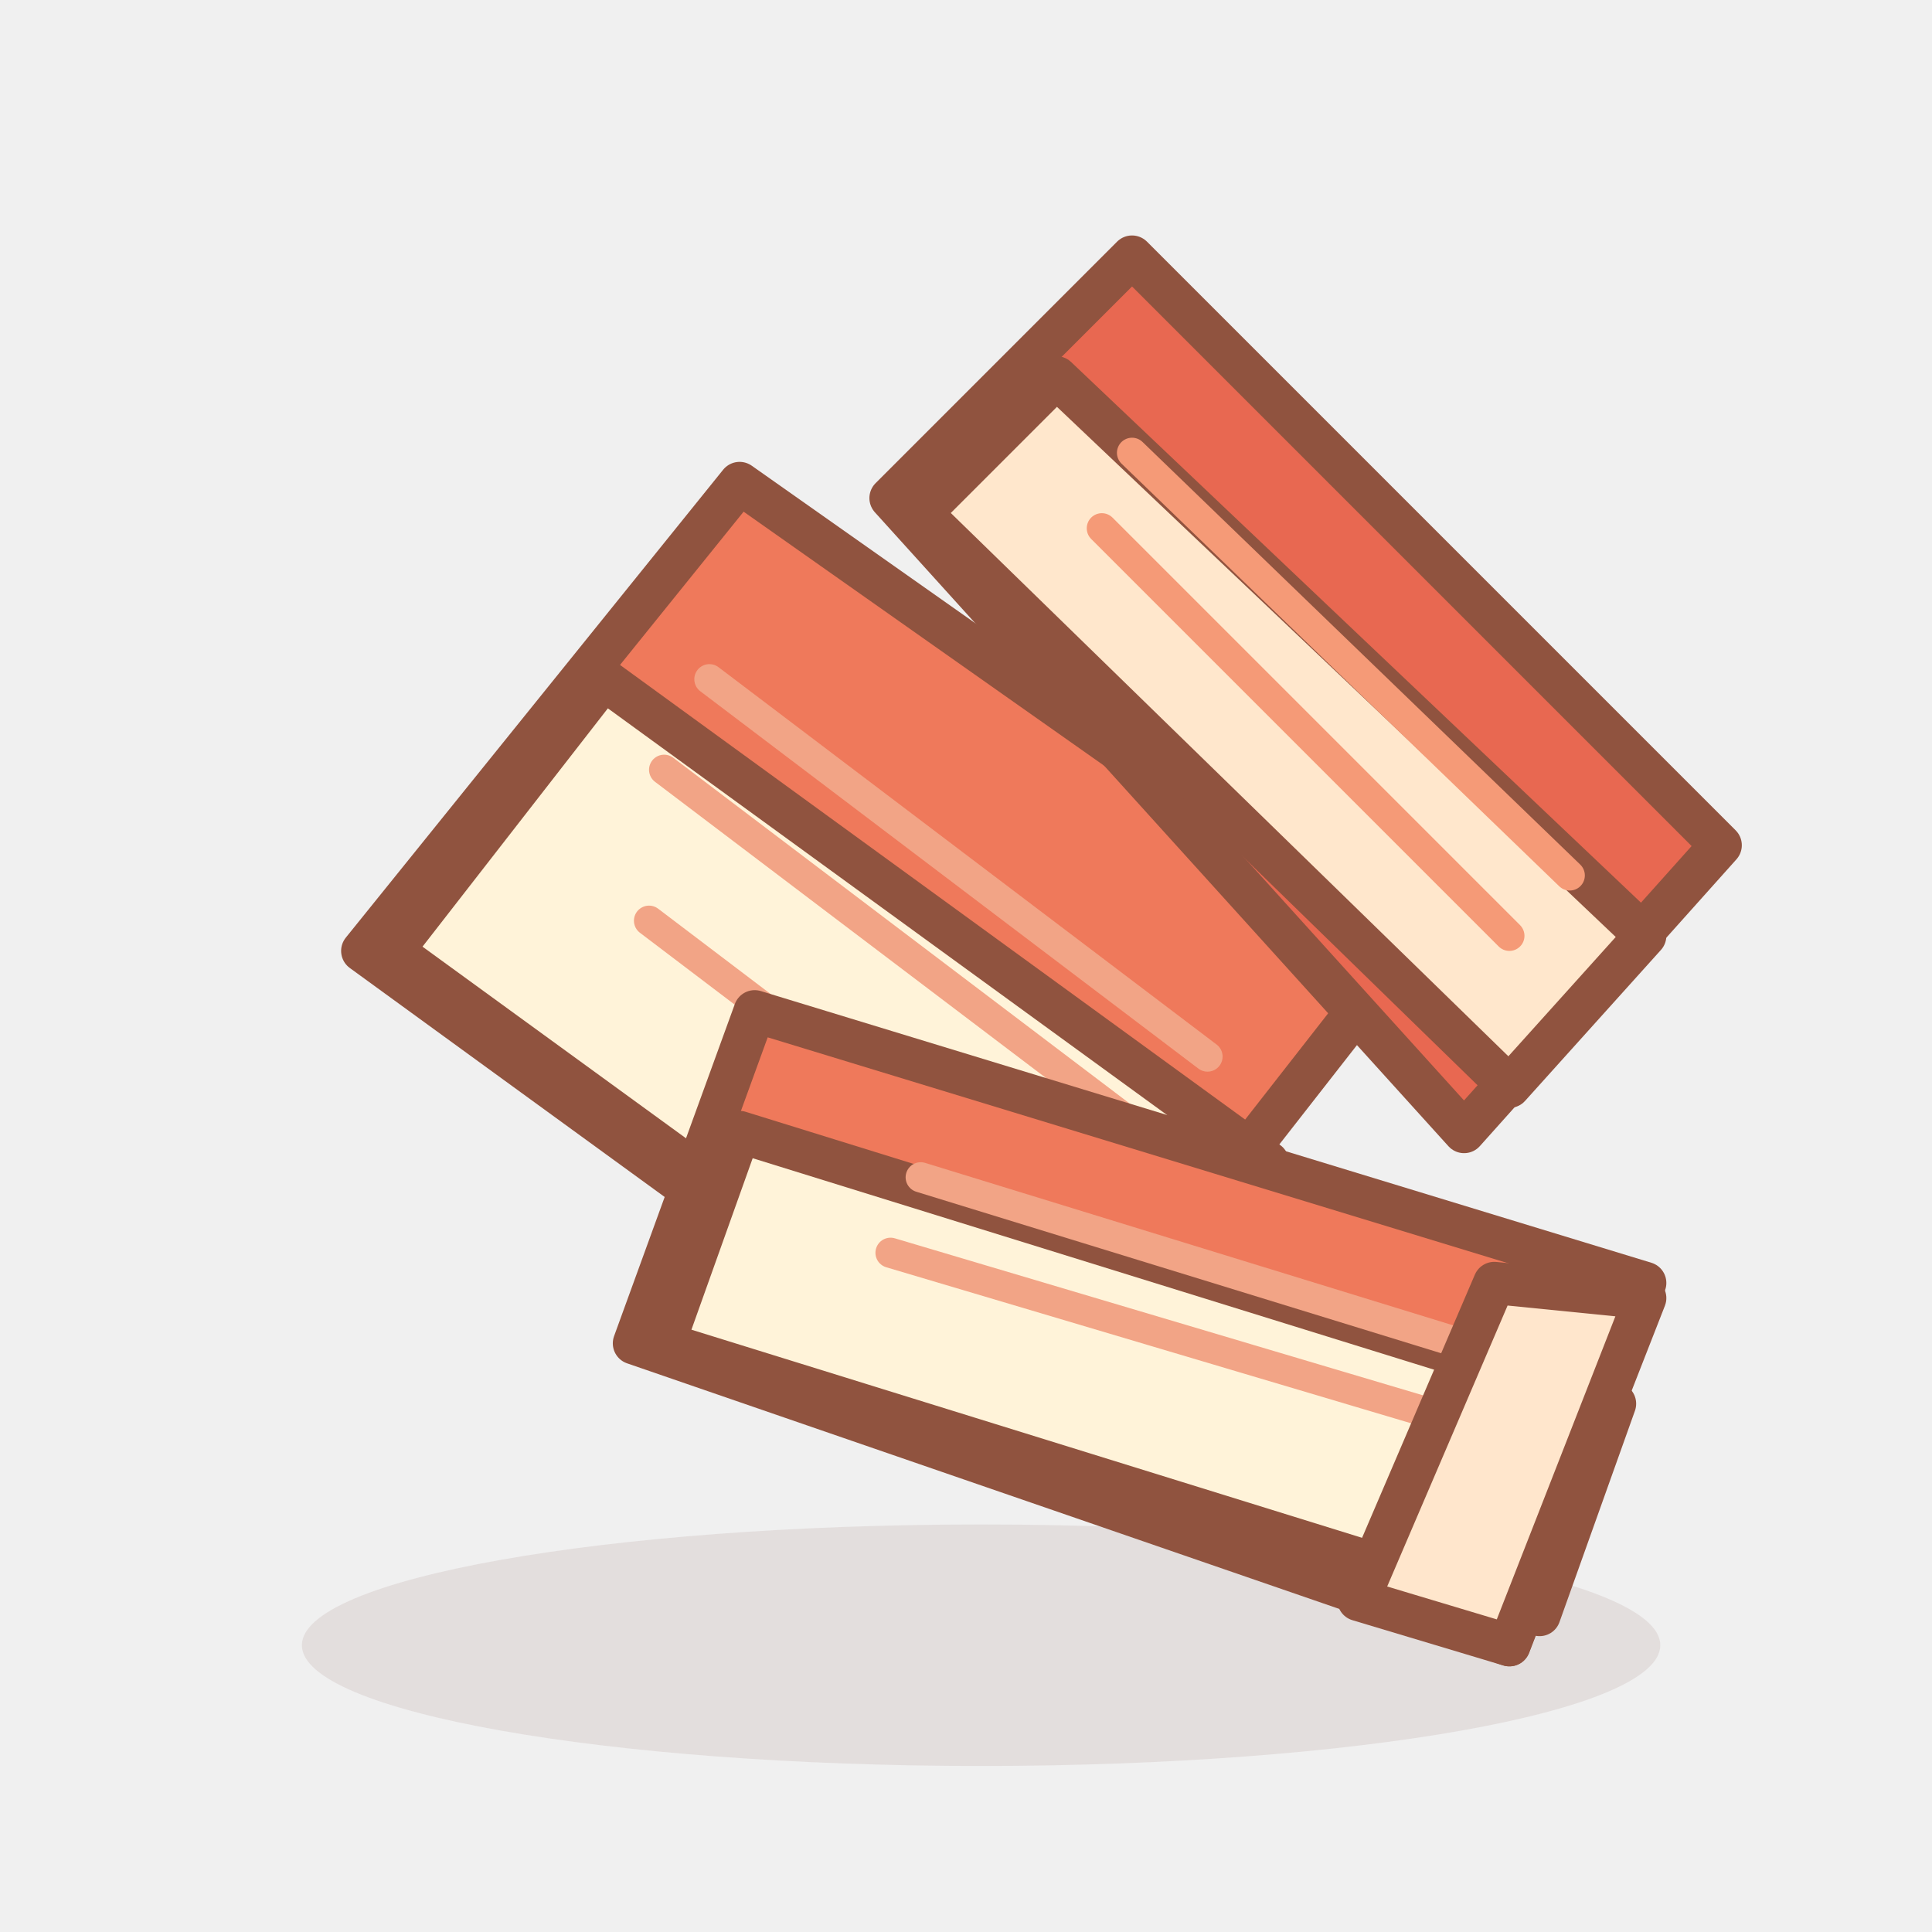
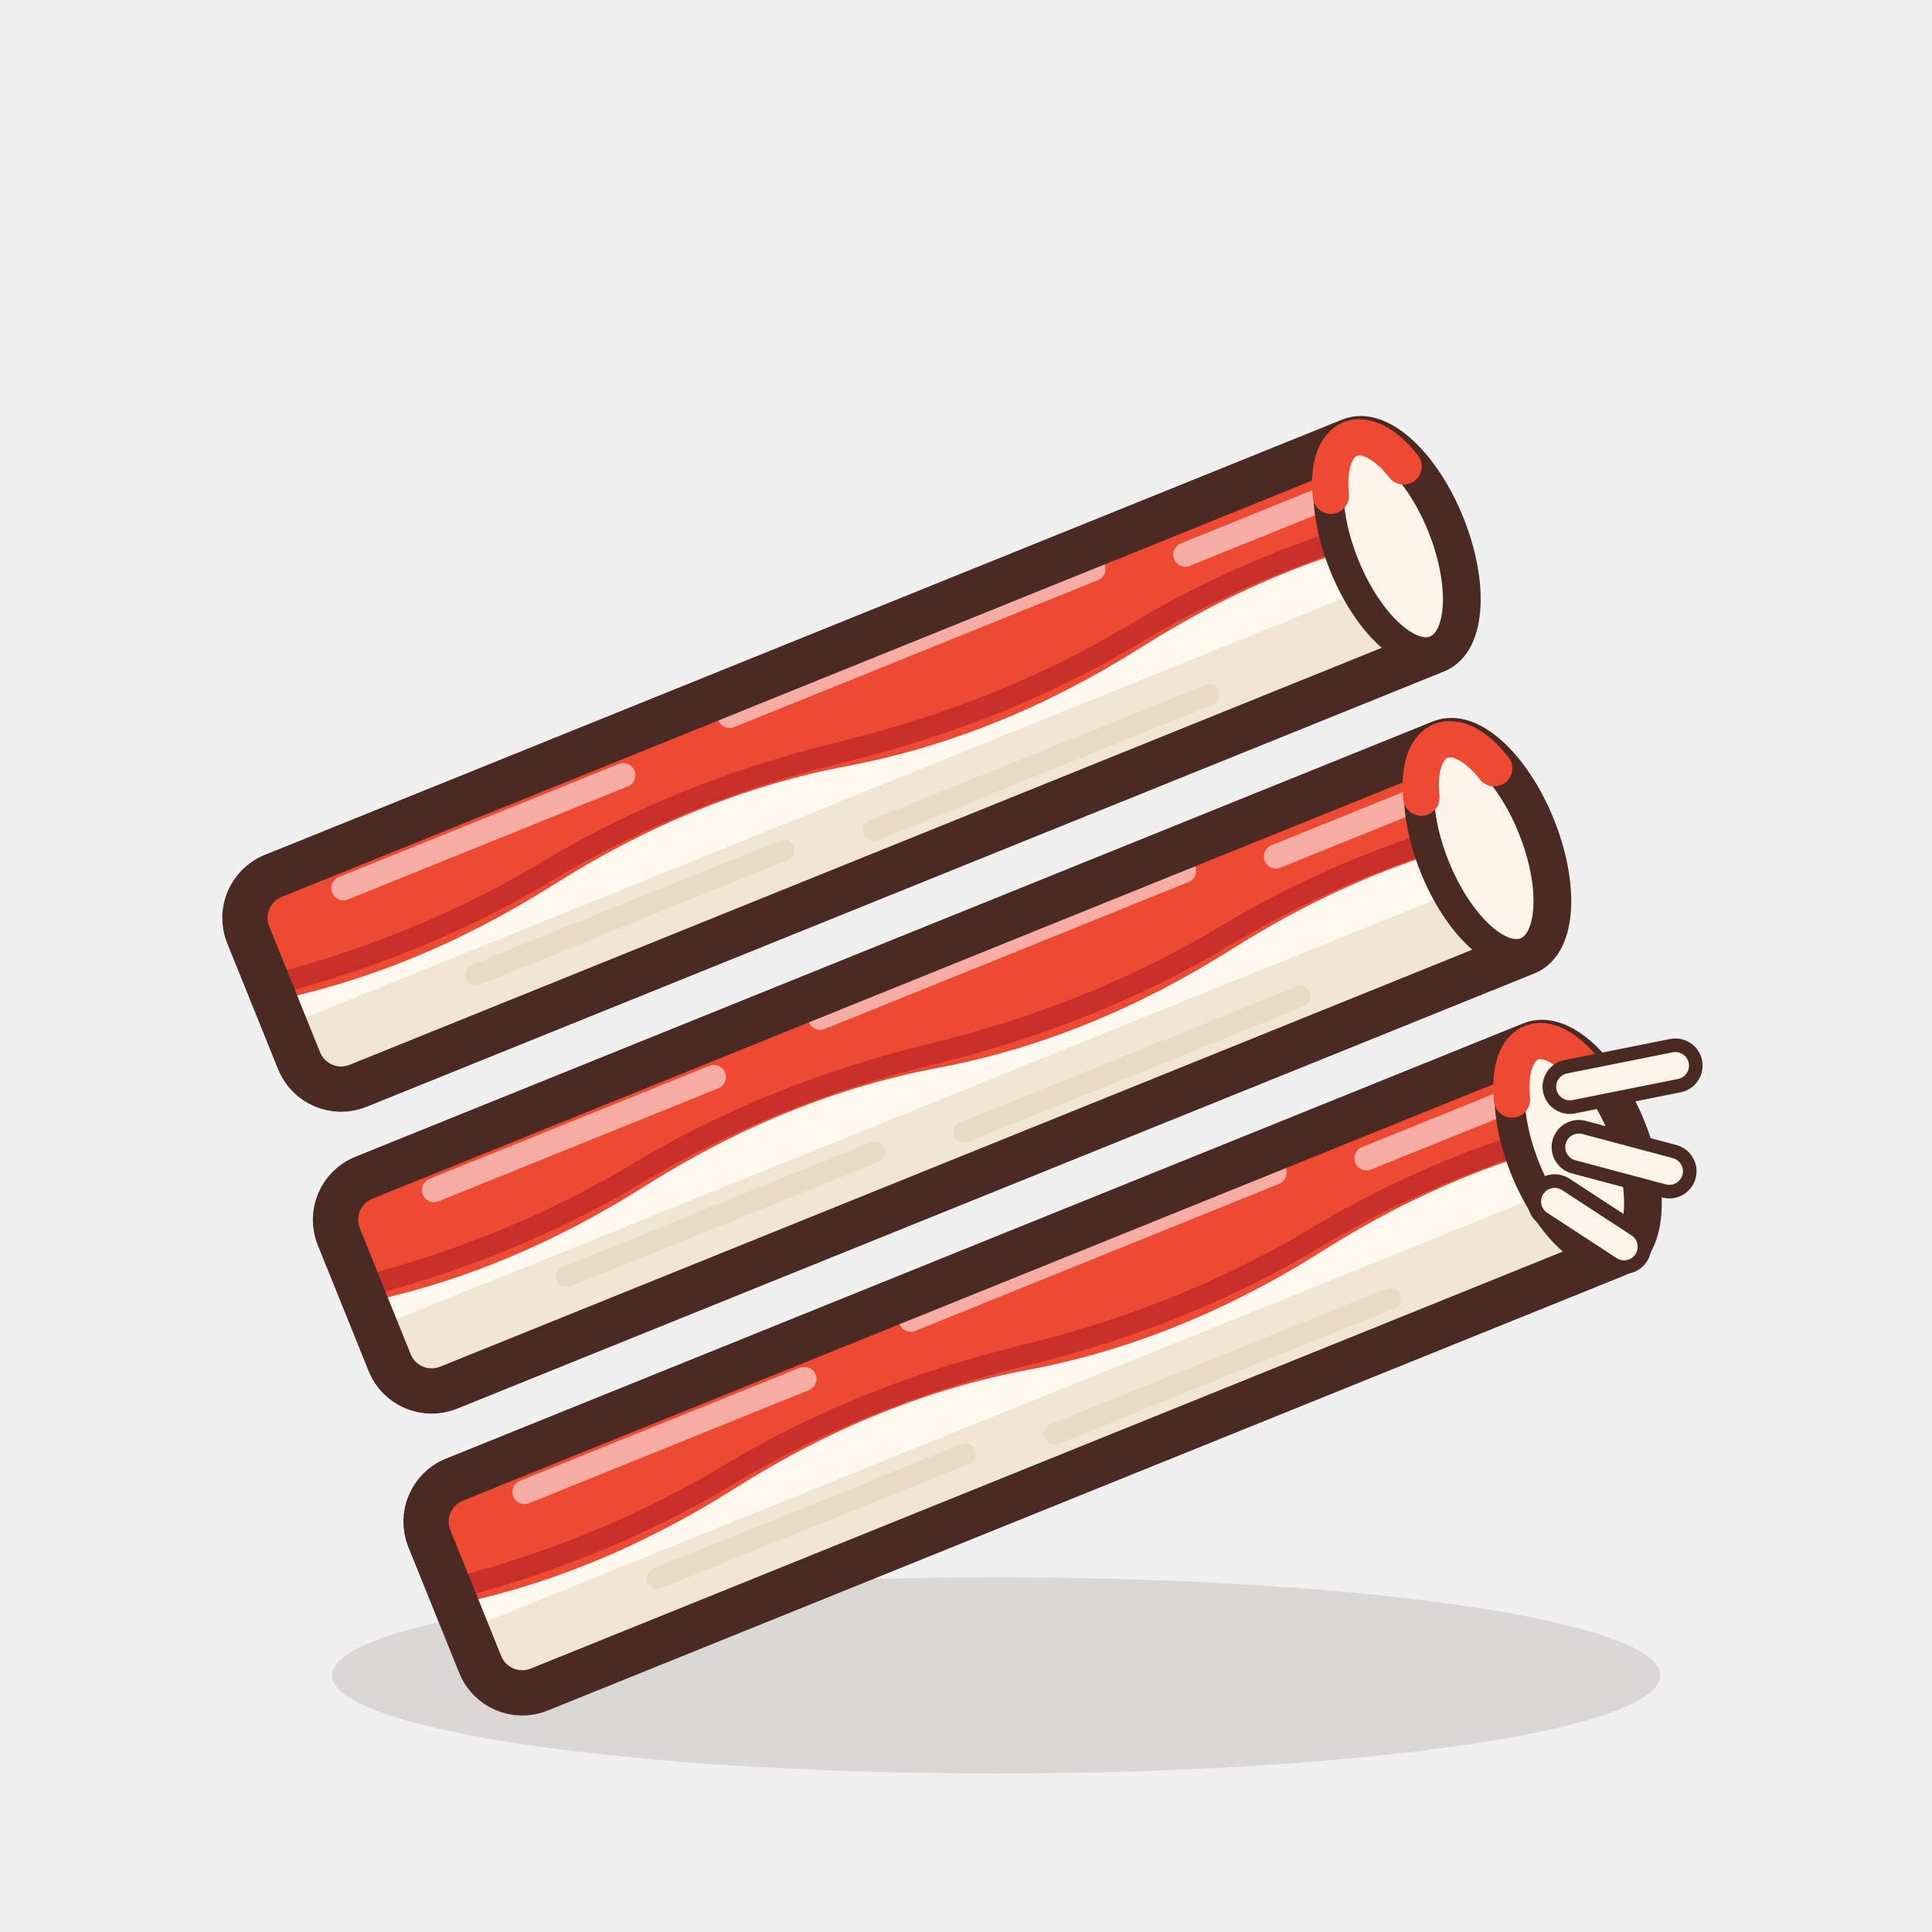
- <svg xmlns="http://www.w3.org/2000/svg" viewBox="0 0 128 128" fill="none">
-   <ellipse cx="65" cy="109" rx="45" ry="8" fill="#723c36" opacity=".1" />
-   <g stroke="#90533f" stroke-width="2.8" stroke-linecap="round" stroke-linejoin="round">
-     <path d="m24 63 25-31 44 31-25 32-44-32Z" fill="#ef795b" />
-     <path d="m26 63 14-18 44 32-14 18-44-32Z" fill="#fff3d9" />
-     <path d="m44 51 33 25M47 45l33 25m-37-9 29 22" stroke="#f2a486" stroke-width="2" />
-     <path d="m59 33 16-16 39 39-17 19-38-42Z" fill="#e86851" />
-     <path d="m61 34 9-9 39 37-9 10-39-38Z" fill="#ffe7cc" />
-     <path d="m73 35 27 27m-25-32 29 28" stroke="#f59a77" stroke-width="2" />
-     <path d="m42 89 8-22 59 18-9 24-58-20Z" fill="#ef795b" />
-     <path d="m44 89 5-14 58 18-5 14-58-18Z" fill="#fff3d9" />
-     <path d="m59 83 37 11m-35-16 39 12" stroke="#f2a486" stroke-width="2" />
-     <path d="m99 85 10 1-9 23-10-3 9-21Z" fill="#ffe6cc" />
-   </g>
+ <svg xmlns="http://www.w3.org/2000/svg" viewBox="0 0 128 128" stroke-linecap="round" stroke-linejoin="round">
+   <style>.o,.p,.q,.s,.t,.u{stroke:#4a2a22}.o,.p,.q,.h,.l{fill:none}.o,.s{stroke-width:3}.p,.t{stroke-width:2}.q,.u{stroke-width:1.4}.h{stroke:#fff;stroke-opacity:.55}</style>
+   <defs>
+     <path id="mo-1" d="M-40-7.5h77a3.5 7.5 0 0 1 0 15h-77a3 3 0 0 1-3-3v-9a3 3 0 0 1 3-3z" />
+     <clipPath id="mo-1c">
+       <use href="#mo-1" />
+     </clipPath>
+     <g id="mo-1g">
+       <use href="#mo-1" fill="#fff9f0" />
+       <g clip-path="url(#mo-1c)">
+         <path d="M-44-8h84v8q-10-2-21 0t-21 0t-21 0t-21 0z" fill="#ee4a33" />
+         <path d="M-44-1q11 1.6 21 0t21 0t21 0t21 0" fill="none" stroke="#c9302a" stroke-width="1.4" />
+         <path d="M-36-5h20M-8-6h26M24-4.6h10" class="h" stroke-width="1.6" />
+         <path d="M-30 3.6h22M-2 4.6h24" stroke="#e9dccb" stroke-width="1.4" fill="none" />
+         <path d="M-44 2h84v8h-84z" fill="#e8d8c2" opacity=".6" />
+       </g>
+       <use href="#mo-1" class="o" />
+       <ellipse cx="37" cy="0" rx="3.5" ry="7.5" fill="#fff4ea" class="t" />
+       <path d="M34.4-4.6a3 6 0 0 1 5.2 0" fill="none" stroke="#ee4a33" stroke-width="2.4" />
+     </g>
+   </defs>
+   <ellipse cx="66" cy="111" rx="44" ry="6.5" fill="#3a1d16" opacity=".12" />
+   <use href="#mo-1g" transform="translate(58 50) rotate(-22)" />
+   <use href="#mo-1g" transform="translate(64 70) rotate(-22)" />
+   <use href="#mo-1g" transform="translate(70 90) rotate(-22)" />
+   <path d="M104 72l7-1.4M104.6 76l6 1.6M103 79.6l4.6 3" class="l" stroke="#4a2a22" stroke-width="3.6" />
+   <path d="M104 72l7-1.4M104.6 76l6 1.6M103 79.6l4.6 3" class="l" stroke="#fff4ea" stroke-width="1.8" />
</svg>
